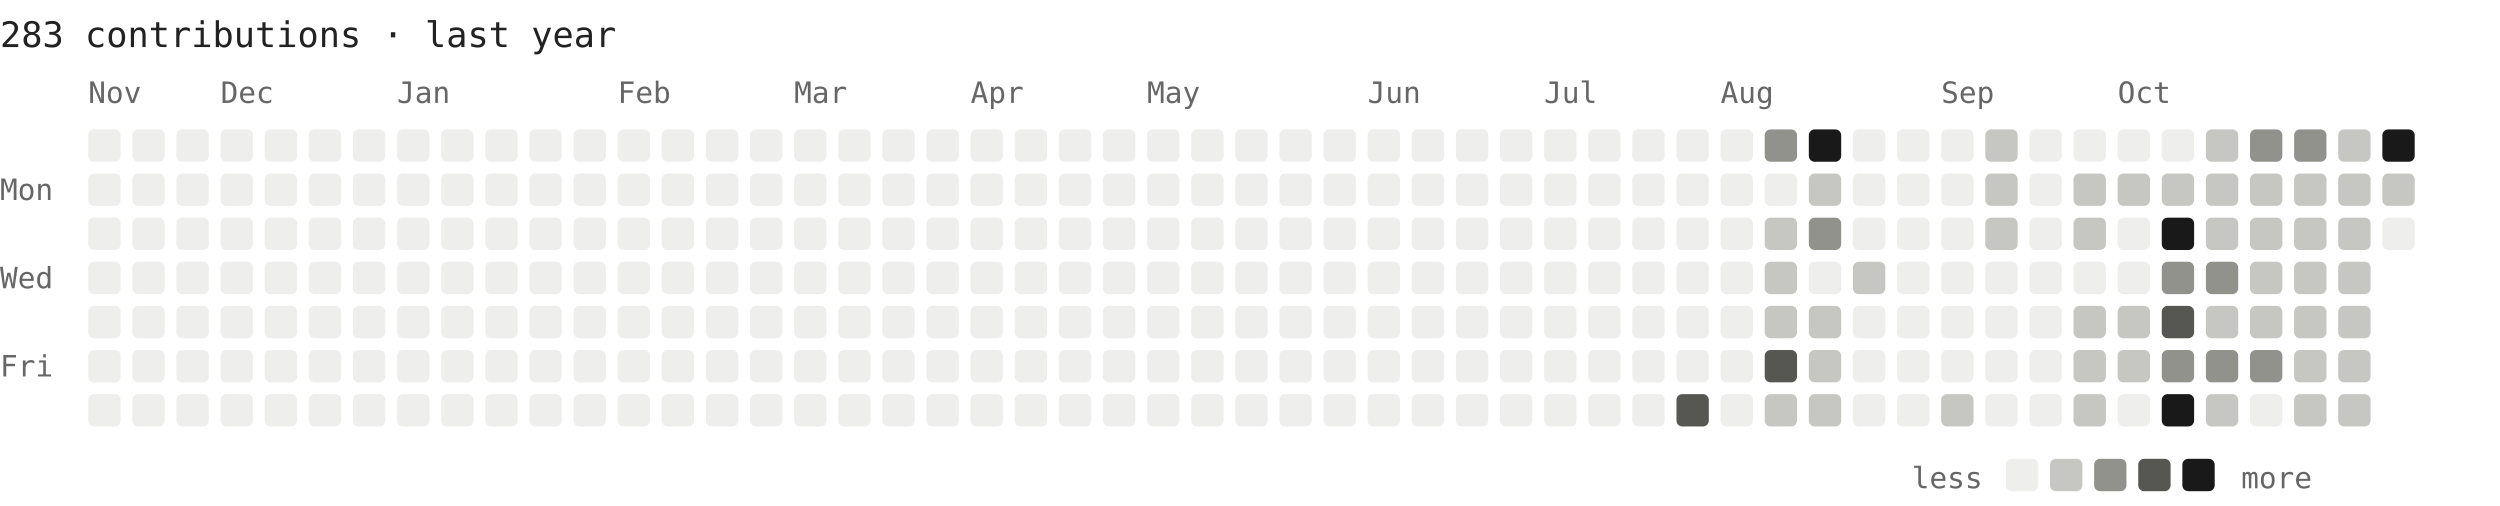
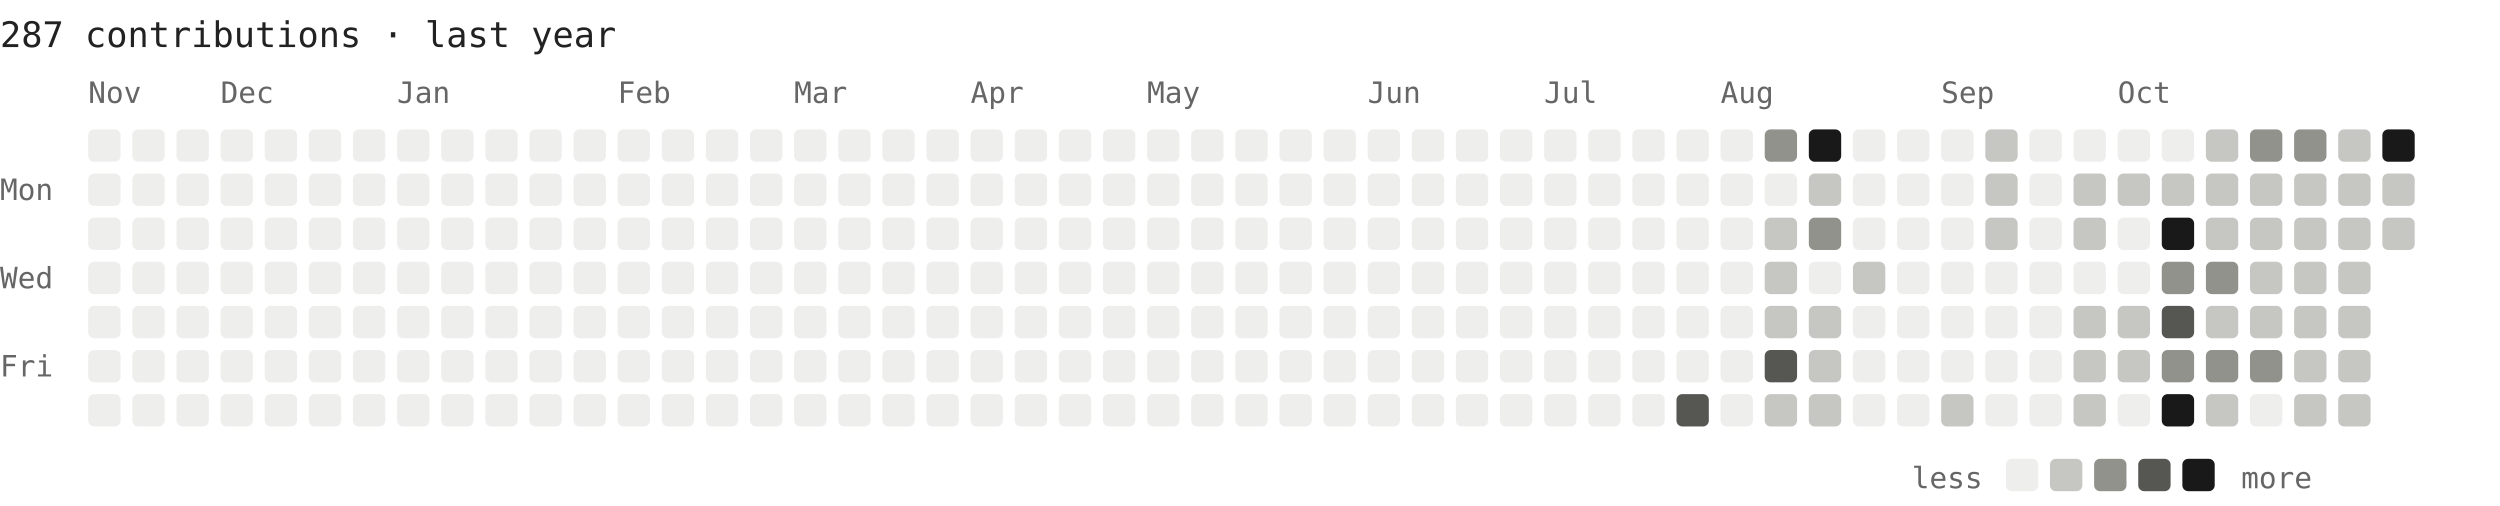
<svg xmlns="http://www.w3.org/2000/svg" viewBox="0 0 850 172" role="img" aria-labelledby="title">
  <style>text{font-family:monospace;fill:#666;font-size:10px}rect:focus{stroke:#000;stroke-width:2;outline:none}</style>
-   <text x="0" y="16" style="fill:#222;font-size:12px">283 contributions · last year</text>
+   <text x="0" y="16" style="fill:#222;font-size:12px">287 contributions · last year</text>
  <text x="30" y="35">Nov</text>
  <rect x="30" y="44" width="11" height="11" rx="2" fill="#eeeeec" tabindex="0" aria-label="2025-11-09: No contributions on November 9th." />
  <rect x="30" y="59" width="11" height="11" rx="2" fill="#eeeeec" tabindex="0" aria-label="2025-11-10: No contributions on November 10th." />
  <rect x="30" y="74" width="11" height="11" rx="2" fill="#eeeeec" tabindex="0" aria-label="2025-11-11: No contributions on November 11th." />
  <rect x="30" y="89" width="11" height="11" rx="2" fill="#eeeeec" tabindex="0" aria-label="2025-11-12: No contributions on November 12th." />
  <rect x="30" y="104" width="11" height="11" rx="2" fill="#eeeeec" tabindex="0" aria-label="2025-11-13: No contributions on November 13th." />
  <rect x="30" y="119" width="11" height="11" rx="2" fill="#eeeeec" tabindex="0" aria-label="2025-11-14: No contributions on November 14th." />
  <rect x="30" y="134" width="11" height="11" rx="2" fill="#eeeeec" tabindex="0" aria-label="2025-11-15: No contributions on November 15th." />
  <rect x="45" y="44" width="11" height="11" rx="2" fill="#eeeeec" tabindex="0" aria-label="2025-11-16: No contributions on November 16th." />
  <rect x="45" y="59" width="11" height="11" rx="2" fill="#eeeeec" tabindex="0" aria-label="2025-11-17: No contributions on November 17th." />
  <rect x="45" y="74" width="11" height="11" rx="2" fill="#eeeeec" tabindex="0" aria-label="2025-11-18: No contributions on November 18th." />
  <rect x="45" y="89" width="11" height="11" rx="2" fill="#eeeeec" tabindex="0" aria-label="2025-11-19: No contributions on November 19th." />
  <rect x="45" y="104" width="11" height="11" rx="2" fill="#eeeeec" tabindex="0" aria-label="2025-11-20: No contributions on November 20th." />
  <rect x="45" y="119" width="11" height="11" rx="2" fill="#eeeeec" tabindex="0" aria-label="2025-11-21: No contributions on November 21st." />
  <rect x="45" y="134" width="11" height="11" rx="2" fill="#eeeeec" tabindex="0" aria-label="2025-11-22: No contributions on November 22nd." />
  <rect x="60" y="44" width="11" height="11" rx="2" fill="#eeeeec" tabindex="0" aria-label="2025-11-23: No contributions on November 23rd." />
  <rect x="60" y="59" width="11" height="11" rx="2" fill="#eeeeec" tabindex="0" aria-label="2025-11-24: No contributions on November 24th." />
  <rect x="60" y="74" width="11" height="11" rx="2" fill="#eeeeec" tabindex="0" aria-label="2025-11-25: No contributions on November 25th." />
  <rect x="60" y="89" width="11" height="11" rx="2" fill="#eeeeec" tabindex="0" aria-label="2025-11-26: No contributions on November 26th." />
  <rect x="60" y="104" width="11" height="11" rx="2" fill="#eeeeec" tabindex="0" aria-label="2025-11-27: No contributions on November 27th." />
  <rect x="60" y="119" width="11" height="11" rx="2" fill="#eeeeec" tabindex="0" aria-label="2025-11-28: No contributions on November 28th." />
  <rect x="60" y="134" width="11" height="11" rx="2" fill="#eeeeec" tabindex="0" aria-label="2025-11-29: No contributions on November 29th." />
  <rect x="75" y="44" width="11" height="11" rx="2" fill="#eeeeec" tabindex="0" aria-label="2025-11-30: No contributions on November 30th." />
  <text x="75" y="35">Dec</text>
  <rect x="75" y="59" width="11" height="11" rx="2" fill="#eeeeec" tabindex="0" aria-label="2025-12-01: No contributions on December 1st." />
  <rect x="75" y="74" width="11" height="11" rx="2" fill="#eeeeec" tabindex="0" aria-label="2025-12-02: No contributions on December 2nd." />
  <rect x="75" y="89" width="11" height="11" rx="2" fill="#eeeeec" tabindex="0" aria-label="2025-12-03: No contributions on December 3rd." />
  <rect x="75" y="104" width="11" height="11" rx="2" fill="#eeeeec" tabindex="0" aria-label="2025-12-04: No contributions on December 4th." />
  <rect x="75" y="119" width="11" height="11" rx="2" fill="#eeeeec" tabindex="0" aria-label="2025-12-05: No contributions on December 5th." />
  <rect x="75" y="134" width="11" height="11" rx="2" fill="#eeeeec" tabindex="0" aria-label="2025-12-06: No contributions on December 6th." />
  <rect x="90" y="44" width="11" height="11" rx="2" fill="#eeeeec" tabindex="0" aria-label="2025-12-07: No contributions on December 7th." />
  <rect x="90" y="59" width="11" height="11" rx="2" fill="#eeeeec" tabindex="0" aria-label="2025-12-08: No contributions on December 8th." />
  <rect x="90" y="74" width="11" height="11" rx="2" fill="#eeeeec" tabindex="0" aria-label="2025-12-09: No contributions on December 9th." />
  <rect x="90" y="89" width="11" height="11" rx="2" fill="#eeeeec" tabindex="0" aria-label="2025-12-10: No contributions on December 10th." />
  <rect x="90" y="104" width="11" height="11" rx="2" fill="#eeeeec" tabindex="0" aria-label="2025-12-11: No contributions on December 11th." />
  <rect x="90" y="119" width="11" height="11" rx="2" fill="#eeeeec" tabindex="0" aria-label="2025-12-12: No contributions on December 12th." />
  <rect x="90" y="134" width="11" height="11" rx="2" fill="#eeeeec" tabindex="0" aria-label="2025-12-13: No contributions on December 13th." />
  <rect x="105" y="44" width="11" height="11" rx="2" fill="#eeeeec" tabindex="0" aria-label="2025-12-14: No contributions on December 14th." />
  <rect x="105" y="59" width="11" height="11" rx="2" fill="#eeeeec" tabindex="0" aria-label="2025-12-15: No contributions on December 15th." />
  <rect x="105" y="74" width="11" height="11" rx="2" fill="#eeeeec" tabindex="0" aria-label="2025-12-16: No contributions on December 16th." />
  <rect x="105" y="89" width="11" height="11" rx="2" fill="#eeeeec" tabindex="0" aria-label="2025-12-17: No contributions on December 17th." />
  <rect x="105" y="104" width="11" height="11" rx="2" fill="#eeeeec" tabindex="0" aria-label="2025-12-18: No contributions on December 18th." />
  <rect x="105" y="119" width="11" height="11" rx="2" fill="#eeeeec" tabindex="0" aria-label="2025-12-19: No contributions on December 19th." />
  <rect x="105" y="134" width="11" height="11" rx="2" fill="#eeeeec" tabindex="0" aria-label="2025-12-20: No contributions on December 20th." />
  <rect x="120" y="44" width="11" height="11" rx="2" fill="#eeeeec" tabindex="0" aria-label="2025-12-21: No contributions on December 21st." />
  <rect x="120" y="59" width="11" height="11" rx="2" fill="#eeeeec" tabindex="0" aria-label="2025-12-22: No contributions on December 22nd." />
  <rect x="120" y="74" width="11" height="11" rx="2" fill="#eeeeec" tabindex="0" aria-label="2025-12-23: No contributions on December 23rd." />
  <rect x="120" y="89" width="11" height="11" rx="2" fill="#eeeeec" tabindex="0" aria-label="2025-12-24: No contributions on December 24th." />
  <rect x="120" y="104" width="11" height="11" rx="2" fill="#eeeeec" tabindex="0" aria-label="2025-12-25: No contributions on December 25th." />
  <rect x="120" y="119" width="11" height="11" rx="2" fill="#eeeeec" tabindex="0" aria-label="2025-12-26: No contributions on December 26th." />
  <rect x="120" y="134" width="11" height="11" rx="2" fill="#eeeeec" tabindex="0" aria-label="2025-12-27: No contributions on December 27th." />
  <rect x="135" y="44" width="11" height="11" rx="2" fill="#eeeeec" tabindex="0" aria-label="2025-12-28: No contributions on December 28th." />
  <rect x="135" y="59" width="11" height="11" rx="2" fill="#eeeeec" tabindex="0" aria-label="2025-12-29: No contributions on December 29th." />
  <rect x="135" y="74" width="11" height="11" rx="2" fill="#eeeeec" tabindex="0" aria-label="2025-12-30: No contributions on December 30th." />
  <rect x="135" y="89" width="11" height="11" rx="2" fill="#eeeeec" tabindex="0" aria-label="2025-12-31: No contributions on December 31st." />
  <text x="135" y="35">Jan</text>
  <rect x="135" y="104" width="11" height="11" rx="2" fill="#eeeeec" tabindex="0" aria-label="2026-01-01: No contributions on January 1st." />
  <rect x="135" y="119" width="11" height="11" rx="2" fill="#eeeeec" tabindex="0" aria-label="2026-01-02: No contributions on January 2nd." />
  <rect x="135" y="134" width="11" height="11" rx="2" fill="#eeeeec" tabindex="0" aria-label="2026-01-03: No contributions on January 3rd." />
  <rect x="150" y="44" width="11" height="11" rx="2" fill="#eeeeec" tabindex="0" aria-label="2026-01-04: No contributions on January 4th." />
  <rect x="150" y="59" width="11" height="11" rx="2" fill="#eeeeec" tabindex="0" aria-label="2026-01-05: No contributions on January 5th." />
  <rect x="150" y="74" width="11" height="11" rx="2" fill="#eeeeec" tabindex="0" aria-label="2026-01-06: No contributions on January 6th." />
  <rect x="150" y="89" width="11" height="11" rx="2" fill="#eeeeec" tabindex="0" aria-label="2026-01-07: No contributions on January 7th." />
  <rect x="150" y="104" width="11" height="11" rx="2" fill="#eeeeec" tabindex="0" aria-label="2026-01-08: No contributions on January 8th." />
  <rect x="150" y="119" width="11" height="11" rx="2" fill="#eeeeec" tabindex="0" aria-label="2026-01-09: No contributions on January 9th." />
  <rect x="150" y="134" width="11" height="11" rx="2" fill="#eeeeec" tabindex="0" aria-label="2026-01-10: No contributions on January 10th." />
  <rect x="165" y="44" width="11" height="11" rx="2" fill="#eeeeec" tabindex="0" aria-label="2026-01-11: No contributions on January 11th." />
  <rect x="165" y="59" width="11" height="11" rx="2" fill="#eeeeec" tabindex="0" aria-label="2026-01-12: No contributions on January 12th." />
  <rect x="165" y="74" width="11" height="11" rx="2" fill="#eeeeec" tabindex="0" aria-label="2026-01-13: No contributions on January 13th." />
  <rect x="165" y="89" width="11" height="11" rx="2" fill="#eeeeec" tabindex="0" aria-label="2026-01-14: No contributions on January 14th." />
  <rect x="165" y="104" width="11" height="11" rx="2" fill="#eeeeec" tabindex="0" aria-label="2026-01-15: No contributions on January 15th." />
  <rect x="165" y="119" width="11" height="11" rx="2" fill="#eeeeec" tabindex="0" aria-label="2026-01-16: No contributions on January 16th." />
  <rect x="165" y="134" width="11" height="11" rx="2" fill="#eeeeec" tabindex="0" aria-label="2026-01-17: No contributions on January 17th." />
  <rect x="180" y="44" width="11" height="11" rx="2" fill="#eeeeec" tabindex="0" aria-label="2026-01-18: No contributions on January 18th." />
  <rect x="180" y="59" width="11" height="11" rx="2" fill="#eeeeec" tabindex="0" aria-label="2026-01-19: No contributions on January 19th." />
  <rect x="180" y="74" width="11" height="11" rx="2" fill="#eeeeec" tabindex="0" aria-label="2026-01-20: No contributions on January 20th." />
  <rect x="180" y="89" width="11" height="11" rx="2" fill="#eeeeec" tabindex="0" aria-label="2026-01-21: No contributions on January 21st." />
  <rect x="180" y="104" width="11" height="11" rx="2" fill="#eeeeec" tabindex="0" aria-label="2026-01-22: No contributions on January 22nd." />
  <rect x="180" y="119" width="11" height="11" rx="2" fill="#eeeeec" tabindex="0" aria-label="2026-01-23: No contributions on January 23rd." />
  <rect x="180" y="134" width="11" height="11" rx="2" fill="#eeeeec" tabindex="0" aria-label="2026-01-24: No contributions on January 24th." />
  <rect x="195" y="44" width="11" height="11" rx="2" fill="#eeeeec" tabindex="0" aria-label="2026-01-25: No contributions on January 25th." />
  <rect x="195" y="59" width="11" height="11" rx="2" fill="#eeeeec" tabindex="0" aria-label="2026-01-26: No contributions on January 26th." />
  <rect x="195" y="74" width="11" height="11" rx="2" fill="#eeeeec" tabindex="0" aria-label="2026-01-27: No contributions on January 27th." />
  <rect x="195" y="89" width="11" height="11" rx="2" fill="#eeeeec" tabindex="0" aria-label="2026-01-28: No contributions on January 28th." />
  <rect x="195" y="104" width="11" height="11" rx="2" fill="#eeeeec" tabindex="0" aria-label="2026-01-29: No contributions on January 29th." />
  <rect x="195" y="119" width="11" height="11" rx="2" fill="#eeeeec" tabindex="0" aria-label="2026-01-30: No contributions on January 30th." />
  <rect x="195" y="134" width="11" height="11" rx="2" fill="#eeeeec" tabindex="0" aria-label="2026-01-31: No contributions on January 31st." />
  <text x="210" y="35">Feb</text>
  <rect x="210" y="44" width="11" height="11" rx="2" fill="#eeeeec" tabindex="0" aria-label="2026-02-01: No contributions on February 1st." />
  <rect x="210" y="59" width="11" height="11" rx="2" fill="#eeeeec" tabindex="0" aria-label="2026-02-02: No contributions on February 2nd." />
  <rect x="210" y="74" width="11" height="11" rx="2" fill="#eeeeec" tabindex="0" aria-label="2026-02-03: No contributions on February 3rd." />
  <rect x="210" y="89" width="11" height="11" rx="2" fill="#eeeeec" tabindex="0" aria-label="2026-02-04: No contributions on February 4th." />
  <rect x="210" y="104" width="11" height="11" rx="2" fill="#eeeeec" tabindex="0" aria-label="2026-02-05: No contributions on February 5th." />
  <rect x="210" y="119" width="11" height="11" rx="2" fill="#eeeeec" tabindex="0" aria-label="2026-02-06: No contributions on February 6th." />
  <rect x="210" y="134" width="11" height="11" rx="2" fill="#eeeeec" tabindex="0" aria-label="2026-02-07: No contributions on February 7th." />
  <rect x="225" y="44" width="11" height="11" rx="2" fill="#eeeeec" tabindex="0" aria-label="2026-02-08: No contributions on February 8th." />
  <rect x="225" y="59" width="11" height="11" rx="2" fill="#eeeeec" tabindex="0" aria-label="2026-02-09: No contributions on February 9th." />
  <rect x="225" y="74" width="11" height="11" rx="2" fill="#eeeeec" tabindex="0" aria-label="2026-02-10: No contributions on February 10th." />
  <rect x="225" y="89" width="11" height="11" rx="2" fill="#eeeeec" tabindex="0" aria-label="2026-02-11: No contributions on February 11th." />
  <rect x="225" y="104" width="11" height="11" rx="2" fill="#eeeeec" tabindex="0" aria-label="2026-02-12: No contributions on February 12th." />
  <rect x="225" y="119" width="11" height="11" rx="2" fill="#eeeeec" tabindex="0" aria-label="2026-02-13: No contributions on February 13th." />
  <rect x="225" y="134" width="11" height="11" rx="2" fill="#eeeeec" tabindex="0" aria-label="2026-02-14: No contributions on February 14th." />
  <rect x="240" y="44" width="11" height="11" rx="2" fill="#eeeeec" tabindex="0" aria-label="2026-02-15: No contributions on February 15th." />
  <rect x="240" y="59" width="11" height="11" rx="2" fill="#eeeeec" tabindex="0" aria-label="2026-02-16: No contributions on February 16th." />
  <rect x="240" y="74" width="11" height="11" rx="2" fill="#eeeeec" tabindex="0" aria-label="2026-02-17: No contributions on February 17th." />
  <rect x="240" y="89" width="11" height="11" rx="2" fill="#eeeeec" tabindex="0" aria-label="2026-02-18: No contributions on February 18th." />
  <rect x="240" y="104" width="11" height="11" rx="2" fill="#eeeeec" tabindex="0" aria-label="2026-02-19: No contributions on February 19th." />
  <rect x="240" y="119" width="11" height="11" rx="2" fill="#eeeeec" tabindex="0" aria-label="2026-02-20: No contributions on February 20th." />
  <rect x="240" y="134" width="11" height="11" rx="2" fill="#eeeeec" tabindex="0" aria-label="2026-02-21: No contributions on February 21st." />
  <rect x="255" y="44" width="11" height="11" rx="2" fill="#eeeeec" tabindex="0" aria-label="2026-02-22: No contributions on February 22nd." />
  <rect x="255" y="59" width="11" height="11" rx="2" fill="#eeeeec" tabindex="0" aria-label="2026-02-23: No contributions on February 23rd." />
  <rect x="255" y="74" width="11" height="11" rx="2" fill="#eeeeec" tabindex="0" aria-label="2026-02-24: No contributions on February 24th." />
  <rect x="255" y="89" width="11" height="11" rx="2" fill="#eeeeec" tabindex="0" aria-label="2026-02-25: No contributions on February 25th." />
  <rect x="255" y="104" width="11" height="11" rx="2" fill="#eeeeec" tabindex="0" aria-label="2026-02-26: No contributions on February 26th." />
  <rect x="255" y="119" width="11" height="11" rx="2" fill="#eeeeec" tabindex="0" aria-label="2026-02-27: No contributions on February 27th." />
  <rect x="255" y="134" width="11" height="11" rx="2" fill="#eeeeec" tabindex="0" aria-label="2026-02-28: No contributions on February 28th." />
  <text x="270" y="35">Mar</text>
  <rect x="270" y="44" width="11" height="11" rx="2" fill="#eeeeec" tabindex="0" aria-label="2026-03-01: No contributions on March 1st." />
  <rect x="270" y="59" width="11" height="11" rx="2" fill="#eeeeec" tabindex="0" aria-label="2026-03-02: No contributions on March 2nd." />
  <rect x="270" y="74" width="11" height="11" rx="2" fill="#eeeeec" tabindex="0" aria-label="2026-03-03: No contributions on March 3rd." />
  <rect x="270" y="89" width="11" height="11" rx="2" fill="#eeeeec" tabindex="0" aria-label="2026-03-04: No contributions on March 4th." />
  <rect x="270" y="104" width="11" height="11" rx="2" fill="#eeeeec" tabindex="0" aria-label="2026-03-05: No contributions on March 5th." />
  <rect x="270" y="119" width="11" height="11" rx="2" fill="#eeeeec" tabindex="0" aria-label="2026-03-06: No contributions on March 6th." />
  <rect x="270" y="134" width="11" height="11" rx="2" fill="#eeeeec" tabindex="0" aria-label="2026-03-07: No contributions on March 7th." />
  <rect x="285" y="44" width="11" height="11" rx="2" fill="#eeeeec" tabindex="0" aria-label="2026-03-08: No contributions on March 8th." />
  <rect x="285" y="59" width="11" height="11" rx="2" fill="#eeeeec" tabindex="0" aria-label="2026-03-09: No contributions on March 9th." />
  <rect x="285" y="74" width="11" height="11" rx="2" fill="#eeeeec" tabindex="0" aria-label="2026-03-10: No contributions on March 10th." />
  <rect x="285" y="89" width="11" height="11" rx="2" fill="#eeeeec" tabindex="0" aria-label="2026-03-11: No contributions on March 11th." />
  <rect x="285" y="104" width="11" height="11" rx="2" fill="#eeeeec" tabindex="0" aria-label="2026-03-12: No contributions on March 12th." />
  <rect x="285" y="119" width="11" height="11" rx="2" fill="#eeeeec" tabindex="0" aria-label="2026-03-13: No contributions on March 13th." />
  <rect x="285" y="134" width="11" height="11" rx="2" fill="#eeeeec" tabindex="0" aria-label="2026-03-14: No contributions on March 14th." />
  <rect x="300" y="44" width="11" height="11" rx="2" fill="#eeeeec" tabindex="0" aria-label="2026-03-15: No contributions on March 15th." />
  <rect x="300" y="59" width="11" height="11" rx="2" fill="#eeeeec" tabindex="0" aria-label="2026-03-16: No contributions on March 16th." />
  <rect x="300" y="74" width="11" height="11" rx="2" fill="#eeeeec" tabindex="0" aria-label="2026-03-17: No contributions on March 17th." />
  <rect x="300" y="89" width="11" height="11" rx="2" fill="#eeeeec" tabindex="0" aria-label="2026-03-18: No contributions on March 18th." />
  <rect x="300" y="104" width="11" height="11" rx="2" fill="#eeeeec" tabindex="0" aria-label="2026-03-19: No contributions on March 19th." />
  <rect x="300" y="119" width="11" height="11" rx="2" fill="#eeeeec" tabindex="0" aria-label="2026-03-20: No contributions on March 20th." />
  <rect x="300" y="134" width="11" height="11" rx="2" fill="#eeeeec" tabindex="0" aria-label="2026-03-21: No contributions on March 21st." />
  <rect x="315" y="44" width="11" height="11" rx="2" fill="#eeeeec" tabindex="0" aria-label="2026-03-22: No contributions on March 22nd." />
  <rect x="315" y="59" width="11" height="11" rx="2" fill="#eeeeec" tabindex="0" aria-label="2026-03-23: No contributions on March 23rd." />
  <rect x="315" y="74" width="11" height="11" rx="2" fill="#eeeeec" tabindex="0" aria-label="2026-03-24: No contributions on March 24th." />
  <rect x="315" y="89" width="11" height="11" rx="2" fill="#eeeeec" tabindex="0" aria-label="2026-03-25: No contributions on March 25th." />
  <rect x="315" y="104" width="11" height="11" rx="2" fill="#eeeeec" tabindex="0" aria-label="2026-03-26: No contributions on March 26th." />
  <rect x="315" y="119" width="11" height="11" rx="2" fill="#eeeeec" tabindex="0" aria-label="2026-03-27: No contributions on March 27th." />
  <rect x="315" y="134" width="11" height="11" rx="2" fill="#eeeeec" tabindex="0" aria-label="2026-03-28: No contributions on March 28th." />
  <rect x="330" y="44" width="11" height="11" rx="2" fill="#eeeeec" tabindex="0" aria-label="2026-03-29: No contributions on March 29th." />
  <rect x="330" y="59" width="11" height="11" rx="2" fill="#eeeeec" tabindex="0" aria-label="2026-03-30: No contributions on March 30th." />
  <rect x="330" y="74" width="11" height="11" rx="2" fill="#eeeeec" tabindex="0" aria-label="2026-03-31: No contributions on March 31st." />
  <text x="330" y="35">Apr</text>
  <rect x="330" y="89" width="11" height="11" rx="2" fill="#eeeeec" tabindex="0" aria-label="2026-04-01: No contributions on April 1st." />
  <rect x="330" y="104" width="11" height="11" rx="2" fill="#eeeeec" tabindex="0" aria-label="2026-04-02: No contributions on April 2nd." />
  <rect x="330" y="119" width="11" height="11" rx="2" fill="#eeeeec" tabindex="0" aria-label="2026-04-03: No contributions on April 3rd." />
  <rect x="330" y="134" width="11" height="11" rx="2" fill="#eeeeec" tabindex="0" aria-label="2026-04-04: No contributions on April 4th." />
  <rect x="345" y="44" width="11" height="11" rx="2" fill="#eeeeec" tabindex="0" aria-label="2026-04-05: No contributions on April 5th." />
  <rect x="345" y="59" width="11" height="11" rx="2" fill="#eeeeec" tabindex="0" aria-label="2026-04-06: No contributions on April 6th." />
  <rect x="345" y="74" width="11" height="11" rx="2" fill="#eeeeec" tabindex="0" aria-label="2026-04-07: No contributions on April 7th." />
  <rect x="345" y="89" width="11" height="11" rx="2" fill="#eeeeec" tabindex="0" aria-label="2026-04-08: No contributions on April 8th." />
  <rect x="345" y="104" width="11" height="11" rx="2" fill="#eeeeec" tabindex="0" aria-label="2026-04-09: No contributions on April 9th." />
  <rect x="345" y="119" width="11" height="11" rx="2" fill="#eeeeec" tabindex="0" aria-label="2026-04-10: No contributions on April 10th." />
  <rect x="345" y="134" width="11" height="11" rx="2" fill="#eeeeec" tabindex="0" aria-label="2026-04-11: No contributions on April 11th." />
  <rect x="360" y="44" width="11" height="11" rx="2" fill="#eeeeec" tabindex="0" aria-label="2026-04-12: No contributions on April 12th." />
  <rect x="360" y="59" width="11" height="11" rx="2" fill="#eeeeec" tabindex="0" aria-label="2026-04-13: No contributions on April 13th." />
  <rect x="360" y="74" width="11" height="11" rx="2" fill="#eeeeec" tabindex="0" aria-label="2026-04-14: No contributions on April 14th." />
  <rect x="360" y="89" width="11" height="11" rx="2" fill="#eeeeec" tabindex="0" aria-label="2026-04-15: No contributions on April 15th." />
  <rect x="360" y="104" width="11" height="11" rx="2" fill="#eeeeec" tabindex="0" aria-label="2026-04-16: No contributions on April 16th." />
  <rect x="360" y="119" width="11" height="11" rx="2" fill="#eeeeec" tabindex="0" aria-label="2026-04-17: No contributions on April 17th." />
  <rect x="360" y="134" width="11" height="11" rx="2" fill="#eeeeec" tabindex="0" aria-label="2026-04-18: No contributions on April 18th." />
  <rect x="375" y="44" width="11" height="11" rx="2" fill="#eeeeec" tabindex="0" aria-label="2026-04-19: No contributions on April 19th." />
  <rect x="375" y="59" width="11" height="11" rx="2" fill="#eeeeec" tabindex="0" aria-label="2026-04-20: No contributions on April 20th." />
  <rect x="375" y="74" width="11" height="11" rx="2" fill="#eeeeec" tabindex="0" aria-label="2026-04-21: No contributions on April 21st." />
  <rect x="375" y="89" width="11" height="11" rx="2" fill="#eeeeec" tabindex="0" aria-label="2026-04-22: No contributions on April 22nd." />
  <rect x="375" y="104" width="11" height="11" rx="2" fill="#eeeeec" tabindex="0" aria-label="2026-04-23: No contributions on April 23rd." />
  <rect x="375" y="119" width="11" height="11" rx="2" fill="#eeeeec" tabindex="0" aria-label="2026-04-24: No contributions on April 24th." />
  <rect x="375" y="134" width="11" height="11" rx="2" fill="#eeeeec" tabindex="0" aria-label="2026-04-25: No contributions on April 25th." />
  <rect x="390" y="44" width="11" height="11" rx="2" fill="#eeeeec" tabindex="0" aria-label="2026-04-26: No contributions on April 26th." />
  <rect x="390" y="59" width="11" height="11" rx="2" fill="#eeeeec" tabindex="0" aria-label="2026-04-27: No contributions on April 27th." />
  <rect x="390" y="74" width="11" height="11" rx="2" fill="#eeeeec" tabindex="0" aria-label="2026-04-28: No contributions on April 28th." />
  <rect x="390" y="89" width="11" height="11" rx="2" fill="#eeeeec" tabindex="0" aria-label="2026-04-29: No contributions on April 29th." />
  <rect x="390" y="104" width="11" height="11" rx="2" fill="#eeeeec" tabindex="0" aria-label="2026-04-30: No contributions on April 30th." />
  <text x="390" y="35">May</text>
  <rect x="390" y="119" width="11" height="11" rx="2" fill="#eeeeec" tabindex="0" aria-label="2026-05-01: No contributions on May 1st." />
  <rect x="390" y="134" width="11" height="11" rx="2" fill="#eeeeec" tabindex="0" aria-label="2026-05-02: No contributions on May 2nd." />
  <rect x="405" y="44" width="11" height="11" rx="2" fill="#eeeeec" tabindex="0" aria-label="2026-05-03: No contributions on May 3rd." />
  <rect x="405" y="59" width="11" height="11" rx="2" fill="#eeeeec" tabindex="0" aria-label="2026-05-04: No contributions on May 4th." />
  <rect x="405" y="74" width="11" height="11" rx="2" fill="#eeeeec" tabindex="0" aria-label="2026-05-05: No contributions on May 5th." />
  <rect x="405" y="89" width="11" height="11" rx="2" fill="#eeeeec" tabindex="0" aria-label="2026-05-06: No contributions on May 6th." />
  <rect x="405" y="104" width="11" height="11" rx="2" fill="#eeeeec" tabindex="0" aria-label="2026-05-07: No contributions on May 7th." />
  <rect x="405" y="119" width="11" height="11" rx="2" fill="#eeeeec" tabindex="0" aria-label="2026-05-08: No contributions on May 8th." />
  <rect x="405" y="134" width="11" height="11" rx="2" fill="#eeeeec" tabindex="0" aria-label="2026-05-09: No contributions on May 9th." />
  <rect x="420" y="44" width="11" height="11" rx="2" fill="#eeeeec" tabindex="0" aria-label="2026-05-10: No contributions on May 10th." />
  <rect x="420" y="59" width="11" height="11" rx="2" fill="#eeeeec" tabindex="0" aria-label="2026-05-11: No contributions on May 11th." />
  <rect x="420" y="74" width="11" height="11" rx="2" fill="#eeeeec" tabindex="0" aria-label="2026-05-12: No contributions on May 12th." />
  <rect x="420" y="89" width="11" height="11" rx="2" fill="#eeeeec" tabindex="0" aria-label="2026-05-13: No contributions on May 13th." />
  <rect x="420" y="104" width="11" height="11" rx="2" fill="#eeeeec" tabindex="0" aria-label="2026-05-14: No contributions on May 14th." />
  <rect x="420" y="119" width="11" height="11" rx="2" fill="#eeeeec" tabindex="0" aria-label="2026-05-15: No contributions on May 15th." />
  <rect x="420" y="134" width="11" height="11" rx="2" fill="#eeeeec" tabindex="0" aria-label="2026-05-16: No contributions on May 16th." />
  <rect x="435" y="44" width="11" height="11" rx="2" fill="#eeeeec" tabindex="0" aria-label="2026-05-17: No contributions on May 17th." />
  <rect x="435" y="59" width="11" height="11" rx="2" fill="#eeeeec" tabindex="0" aria-label="2026-05-18: No contributions on May 18th." />
  <rect x="435" y="74" width="11" height="11" rx="2" fill="#eeeeec" tabindex="0" aria-label="2026-05-19: No contributions on May 19th." />
  <rect x="435" y="89" width="11" height="11" rx="2" fill="#eeeeec" tabindex="0" aria-label="2026-05-20: No contributions on May 20th." />
  <rect x="435" y="104" width="11" height="11" rx="2" fill="#eeeeec" tabindex="0" aria-label="2026-05-21: No contributions on May 21st." />
  <rect x="435" y="119" width="11" height="11" rx="2" fill="#eeeeec" tabindex="0" aria-label="2026-05-22: No contributions on May 22nd." />
  <rect x="435" y="134" width="11" height="11" rx="2" fill="#eeeeec" tabindex="0" aria-label="2026-05-23: No contributions on May 23rd." />
  <rect x="450" y="44" width="11" height="11" rx="2" fill="#eeeeec" tabindex="0" aria-label="2026-05-24: No contributions on May 24th." />
  <rect x="450" y="59" width="11" height="11" rx="2" fill="#eeeeec" tabindex="0" aria-label="2026-05-25: No contributions on May 25th." />
  <rect x="450" y="74" width="11" height="11" rx="2" fill="#eeeeec" tabindex="0" aria-label="2026-05-26: No contributions on May 26th." />
  <rect x="450" y="89" width="11" height="11" rx="2" fill="#eeeeec" tabindex="0" aria-label="2026-05-27: No contributions on May 27th." />
  <rect x="450" y="104" width="11" height="11" rx="2" fill="#eeeeec" tabindex="0" aria-label="2026-05-28: No contributions on May 28th." />
  <rect x="450" y="119" width="11" height="11" rx="2" fill="#eeeeec" tabindex="0" aria-label="2026-05-29: No contributions on May 29th." />
  <rect x="450" y="134" width="11" height="11" rx="2" fill="#eeeeec" tabindex="0" aria-label="2026-05-30: No contributions on May 30th." />
  <rect x="465" y="44" width="11" height="11" rx="2" fill="#eeeeec" tabindex="0" aria-label="2026-05-31: No contributions on May 31st." />
  <text x="465" y="35">Jun</text>
  <rect x="465" y="59" width="11" height="11" rx="2" fill="#eeeeec" tabindex="0" aria-label="2026-06-01: No contributions on June 1st." />
  <rect x="465" y="74" width="11" height="11" rx="2" fill="#eeeeec" tabindex="0" aria-label="2026-06-02: No contributions on June 2nd." />
  <rect x="465" y="89" width="11" height="11" rx="2" fill="#eeeeec" tabindex="0" aria-label="2026-06-03: No contributions on June 3rd." />
  <rect x="465" y="104" width="11" height="11" rx="2" fill="#eeeeec" tabindex="0" aria-label="2026-06-04: No contributions on June 4th." />
  <rect x="465" y="119" width="11" height="11" rx="2" fill="#eeeeec" tabindex="0" aria-label="2026-06-05: No contributions on June 5th." />
  <rect x="465" y="134" width="11" height="11" rx="2" fill="#eeeeec" tabindex="0" aria-label="2026-06-06: No contributions on June 6th." />
  <rect x="480" y="44" width="11" height="11" rx="2" fill="#eeeeec" tabindex="0" aria-label="2026-06-07: No contributions on June 7th." />
  <rect x="480" y="59" width="11" height="11" rx="2" fill="#eeeeec" tabindex="0" aria-label="2026-06-08: No contributions on June 8th." />
  <rect x="480" y="74" width="11" height="11" rx="2" fill="#eeeeec" tabindex="0" aria-label="2026-06-09: No contributions on June 9th." />
  <rect x="480" y="89" width="11" height="11" rx="2" fill="#eeeeec" tabindex="0" aria-label="2026-06-10: No contributions on June 10th." />
  <rect x="480" y="104" width="11" height="11" rx="2" fill="#eeeeec" tabindex="0" aria-label="2026-06-11: No contributions on June 11th." />
  <rect x="480" y="119" width="11" height="11" rx="2" fill="#eeeeec" tabindex="0" aria-label="2026-06-12: No contributions on June 12th." />
  <rect x="480" y="134" width="11" height="11" rx="2" fill="#eeeeec" tabindex="0" aria-label="2026-06-13: No contributions on June 13th." />
  <rect x="495" y="44" width="11" height="11" rx="2" fill="#eeeeec" tabindex="0" aria-label="2026-06-14: No contributions on June 14th." />
  <rect x="495" y="59" width="11" height="11" rx="2" fill="#eeeeec" tabindex="0" aria-label="2026-06-15: No contributions on June 15th." />
  <rect x="495" y="74" width="11" height="11" rx="2" fill="#eeeeec" tabindex="0" aria-label="2026-06-16: No contributions on June 16th." />
  <rect x="495" y="89" width="11" height="11" rx="2" fill="#eeeeec" tabindex="0" aria-label="2026-06-17: No contributions on June 17th." />
  <rect x="495" y="104" width="11" height="11" rx="2" fill="#eeeeec" tabindex="0" aria-label="2026-06-18: No contributions on June 18th." />
  <rect x="495" y="119" width="11" height="11" rx="2" fill="#eeeeec" tabindex="0" aria-label="2026-06-19: No contributions on June 19th." />
  <rect x="495" y="134" width="11" height="11" rx="2" fill="#eeeeec" tabindex="0" aria-label="2026-06-20: No contributions on June 20th." />
  <rect x="510" y="44" width="11" height="11" rx="2" fill="#eeeeec" tabindex="0" aria-label="2026-06-21: No contributions on June 21st." />
  <rect x="510" y="59" width="11" height="11" rx="2" fill="#eeeeec" tabindex="0" aria-label="2026-06-22: No contributions on June 22nd." />
  <rect x="510" y="74" width="11" height="11" rx="2" fill="#eeeeec" tabindex="0" aria-label="2026-06-23: No contributions on June 23rd." />
  <rect x="510" y="89" width="11" height="11" rx="2" fill="#eeeeec" tabindex="0" aria-label="2026-06-24: No contributions on June 24th." />
  <rect x="510" y="104" width="11" height="11" rx="2" fill="#eeeeec" tabindex="0" aria-label="2026-06-25: No contributions on June 25th." />
  <rect x="510" y="119" width="11" height="11" rx="2" fill="#eeeeec" tabindex="0" aria-label="2026-06-26: No contributions on June 26th." />
  <rect x="510" y="134" width="11" height="11" rx="2" fill="#eeeeec" tabindex="0" aria-label="2026-06-27: No contributions on June 27th." />
  <rect x="525" y="44" width="11" height="11" rx="2" fill="#eeeeec" tabindex="0" aria-label="2026-06-28: No contributions on June 28th." />
  <rect x="525" y="59" width="11" height="11" rx="2" fill="#eeeeec" tabindex="0" aria-label="2026-06-29: No contributions on June 29th." />
  <rect x="525" y="74" width="11" height="11" rx="2" fill="#eeeeec" tabindex="0" aria-label="2026-06-30: No contributions on June 30th." />
  <text x="525" y="35">Jul</text>
  <rect x="525" y="89" width="11" height="11" rx="2" fill="#eeeeec" tabindex="0" aria-label="2026-07-01: No contributions on July 1st." />
  <rect x="525" y="104" width="11" height="11" rx="2" fill="#eeeeec" tabindex="0" aria-label="2026-07-02: No contributions on July 2nd." />
  <rect x="525" y="119" width="11" height="11" rx="2" fill="#eeeeec" tabindex="0" aria-label="2026-07-03: No contributions on July 3rd." />
  <rect x="525" y="134" width="11" height="11" rx="2" fill="#eeeeec" tabindex="0" aria-label="2026-07-04: No contributions on July 4th." />
  <rect x="540" y="44" width="11" height="11" rx="2" fill="#eeeeec" tabindex="0" aria-label="2026-07-05: No contributions on July 5th." />
  <rect x="540" y="59" width="11" height="11" rx="2" fill="#eeeeec" tabindex="0" aria-label="2026-07-06: No contributions on July 6th." />
  <rect x="540" y="74" width="11" height="11" rx="2" fill="#eeeeec" tabindex="0" aria-label="2026-07-07: No contributions on July 7th." />
  <rect x="540" y="89" width="11" height="11" rx="2" fill="#eeeeec" tabindex="0" aria-label="2026-07-08: No contributions on July 8th." />
  <rect x="540" y="104" width="11" height="11" rx="2" fill="#eeeeec" tabindex="0" aria-label="2026-07-09: No contributions on July 9th." />
  <rect x="540" y="119" width="11" height="11" rx="2" fill="#eeeeec" tabindex="0" aria-label="2026-07-10: No contributions on July 10th." />
  <rect x="540" y="134" width="11" height="11" rx="2" fill="#eeeeec" tabindex="0" aria-label="2026-07-11: No contributions on July 11th." />
  <rect x="555" y="44" width="11" height="11" rx="2" fill="#eeeeec" tabindex="0" aria-label="2026-07-12: No contributions on July 12th." />
  <rect x="555" y="59" width="11" height="11" rx="2" fill="#eeeeec" tabindex="0" aria-label="2026-07-13: No contributions on July 13th." />
  <rect x="555" y="74" width="11" height="11" rx="2" fill="#eeeeec" tabindex="0" aria-label="2026-07-14: No contributions on July 14th." />
  <rect x="555" y="89" width="11" height="11" rx="2" fill="#eeeeec" tabindex="0" aria-label="2026-07-15: No contributions on July 15th." />
  <rect x="555" y="104" width="11" height="11" rx="2" fill="#eeeeec" tabindex="0" aria-label="2026-07-16: No contributions on July 16th." />
  <rect x="555" y="119" width="11" height="11" rx="2" fill="#eeeeec" tabindex="0" aria-label="2026-07-17: No contributions on July 17th." />
  <rect x="555" y="134" width="11" height="11" rx="2" fill="#eeeeec" tabindex="0" aria-label="2026-07-18: No contributions on July 18th." />
  <rect x="570" y="44" width="11" height="11" rx="2" fill="#eeeeec" tabindex="0" aria-label="2026-07-19: No contributions on July 19th." />
  <rect x="570" y="59" width="11" height="11" rx="2" fill="#eeeeec" tabindex="0" aria-label="2026-07-20: No contributions on July 20th." />
  <rect x="570" y="74" width="11" height="11" rx="2" fill="#eeeeec" tabindex="0" aria-label="2026-07-21: No contributions on July 21st." />
  <rect x="570" y="89" width="11" height="11" rx="2" fill="#eeeeec" tabindex="0" aria-label="2026-07-22: No contributions on July 22nd." />
  <rect x="570" y="104" width="11" height="11" rx="2" fill="#eeeeec" tabindex="0" aria-label="2026-07-23: No contributions on July 23rd." />
  <rect x="570" y="119" width="11" height="11" rx="2" fill="#eeeeec" tabindex="0" aria-label="2026-07-24: No contributions on July 24th." />
  <rect x="570" y="134" width="11" height="11" rx="2" fill="#565652" tabindex="0" aria-label="2026-07-25: 12 contributions on July 25th." />
  <rect x="585" y="44" width="11" height="11" rx="2" fill="#eeeeec" tabindex="0" aria-label="2026-07-26: No contributions on July 26th." />
  <rect x="585" y="59" width="11" height="11" rx="2" fill="#eeeeec" tabindex="0" aria-label="2026-07-27: No contributions on July 27th." />
  <rect x="585" y="74" width="11" height="11" rx="2" fill="#eeeeec" tabindex="0" aria-label="2026-07-28: No contributions on July 28th." />
  <rect x="585" y="89" width="11" height="11" rx="2" fill="#eeeeec" tabindex="0" aria-label="2026-07-29: No contributions on July 29th." />
  <rect x="585" y="104" width="11" height="11" rx="2" fill="#eeeeec" tabindex="0" aria-label="2026-07-30: No contributions on July 30th." />
  <rect x="585" y="119" width="11" height="11" rx="2" fill="#eeeeec" tabindex="0" aria-label="2026-07-31: No contributions on July 31st." />
  <text x="585" y="35">Aug</text>
  <rect x="585" y="134" width="11" height="11" rx="2" fill="#eeeeec" tabindex="0" aria-label="2026-08-01: No contributions on August 1st." />
  <rect x="600" y="44" width="11" height="11" rx="2" fill="#92928d" tabindex="0" aria-label="2026-08-02: 6 contributions on August 2nd." />
  <rect x="600" y="59" width="11" height="11" rx="2" fill="#eeeeec" tabindex="0" aria-label="2026-08-03: No contributions on August 3rd." />
  <rect x="600" y="74" width="11" height="11" rx="2" fill="#c6c6c2" tabindex="0" aria-label="2026-08-04: 2 contributions on August 4th." />
  <rect x="600" y="89" width="11" height="11" rx="2" fill="#c6c6c2" tabindex="0" aria-label="2026-08-05: 2 contributions on August 5th." />
  <rect x="600" y="104" width="11" height="11" rx="2" fill="#c6c6c2" tabindex="0" aria-label="2026-08-06: 2 contributions on August 6th." />
  <rect x="600" y="119" width="11" height="11" rx="2" fill="#565652" tabindex="0" aria-label="2026-08-07: 14 contributions on August 7th." />
  <rect x="600" y="134" width="11" height="11" rx="2" fill="#c6c6c2" tabindex="0" aria-label="2026-08-08: 2 contributions on August 8th." />
  <rect x="615" y="44" width="11" height="11" rx="2" fill="#191919" tabindex="0" aria-label="2026-08-09: 17 contributions on August 9th." />
  <rect x="615" y="59" width="11" height="11" rx="2" fill="#c6c6c2" tabindex="0" aria-label="2026-08-10: 4 contributions on August 10th." />
  <rect x="615" y="74" width="11" height="11" rx="2" fill="#92928d" tabindex="0" aria-label="2026-08-11: 6 contributions on August 11th." />
  <rect x="615" y="89" width="11" height="11" rx="2" fill="#eeeeec" tabindex="0" aria-label="2026-08-12: No contributions on August 12th." />
  <rect x="615" y="104" width="11" height="11" rx="2" fill="#c6c6c2" tabindex="0" aria-label="2026-08-13: 2 contributions on August 13th." />
  <rect x="615" y="119" width="11" height="11" rx="2" fill="#c6c6c2" tabindex="0" aria-label="2026-08-14: 3 contributions on August 14th." />
  <rect x="615" y="134" width="11" height="11" rx="2" fill="#c6c6c2" tabindex="0" aria-label="2026-08-15: 1 contribution on August 15th." />
  <rect x="630" y="44" width="11" height="11" rx="2" fill="#eeeeec" tabindex="0" aria-label="2026-08-16: No contributions on August 16th." />
  <rect x="630" y="59" width="11" height="11" rx="2" fill="#eeeeec" tabindex="0" aria-label="2026-08-17: No contributions on August 17th." />
  <rect x="630" y="74" width="11" height="11" rx="2" fill="#eeeeec" tabindex="0" aria-label="2026-08-18: No contributions on August 18th." />
  <rect x="630" y="89" width="11" height="11" rx="2" fill="#c6c6c2" tabindex="0" aria-label="2026-08-19: 2 contributions on August 19th." />
  <rect x="630" y="104" width="11" height="11" rx="2" fill="#eeeeec" tabindex="0" aria-label="2026-08-20: No contributions on August 20th." />
  <rect x="630" y="119" width="11" height="11" rx="2" fill="#eeeeec" tabindex="0" aria-label="2026-08-21: No contributions on August 21st." />
  <rect x="630" y="134" width="11" height="11" rx="2" fill="#eeeeec" tabindex="0" aria-label="2026-08-22: No contributions on August 22nd." />
  <rect x="645" y="44" width="11" height="11" rx="2" fill="#eeeeec" tabindex="0" aria-label="2026-08-23: No contributions on August 23rd." />
  <rect x="645" y="59" width="11" height="11" rx="2" fill="#eeeeec" tabindex="0" aria-label="2026-08-24: No contributions on August 24th." />
  <rect x="645" y="74" width="11" height="11" rx="2" fill="#eeeeec" tabindex="0" aria-label="2026-08-25: No contributions on August 25th." />
  <rect x="645" y="89" width="11" height="11" rx="2" fill="#eeeeec" tabindex="0" aria-label="2026-08-26: No contributions on August 26th." />
  <rect x="645" y="104" width="11" height="11" rx="2" fill="#eeeeec" tabindex="0" aria-label="2026-08-27: No contributions on August 27th." />
  <rect x="645" y="119" width="11" height="11" rx="2" fill="#eeeeec" tabindex="0" aria-label="2026-08-28: No contributions on August 28th." />
  <rect x="645" y="134" width="11" height="11" rx="2" fill="#eeeeec" tabindex="0" aria-label="2026-08-29: No contributions on August 29th." />
  <rect x="660" y="44" width="11" height="11" rx="2" fill="#eeeeec" tabindex="0" aria-label="2026-08-30: No contributions on August 30th." />
  <rect x="660" y="59" width="11" height="11" rx="2" fill="#eeeeec" tabindex="0" aria-label="2026-08-31: No contributions on August 31st." />
  <text x="660" y="35">Sep</text>
  <rect x="660" y="74" width="11" height="11" rx="2" fill="#eeeeec" tabindex="0" aria-label="2026-09-01: No contributions on September 1st." />
  <rect x="660" y="89" width="11" height="11" rx="2" fill="#eeeeec" tabindex="0" aria-label="2026-09-02: No contributions on September 2nd." />
  <rect x="660" y="104" width="11" height="11" rx="2" fill="#eeeeec" tabindex="0" aria-label="2026-09-03: No contributions on September 3rd." />
  <rect x="660" y="119" width="11" height="11" rx="2" fill="#eeeeec" tabindex="0" aria-label="2026-09-04: No contributions on September 4th." />
  <rect x="660" y="134" width="11" height="11" rx="2" fill="#c6c6c2" tabindex="0" aria-label="2026-09-05: 2 contributions on September 5th." />
  <rect x="675" y="44" width="11" height="11" rx="2" fill="#c6c6c2" tabindex="0" aria-label="2026-09-06: 1 contribution on September 6th." />
  <rect x="675" y="59" width="11" height="11" rx="2" fill="#c6c6c2" tabindex="0" aria-label="2026-09-07: 1 contribution on September 7th." />
  <rect x="675" y="74" width="11" height="11" rx="2" fill="#c6c6c2" tabindex="0" aria-label="2026-09-08: 3 contributions on September 8th." />
  <rect x="675" y="89" width="11" height="11" rx="2" fill="#eeeeec" tabindex="0" aria-label="2026-09-09: No contributions on September 9th." />
  <rect x="675" y="104" width="11" height="11" rx="2" fill="#eeeeec" tabindex="0" aria-label="2026-09-10: No contributions on September 10th." />
  <rect x="675" y="119" width="11" height="11" rx="2" fill="#eeeeec" tabindex="0" aria-label="2026-09-11: No contributions on September 11th." />
  <rect x="675" y="134" width="11" height="11" rx="2" fill="#eeeeec" tabindex="0" aria-label="2026-09-12: No contributions on September 12th." />
  <rect x="690" y="44" width="11" height="11" rx="2" fill="#eeeeec" tabindex="0" aria-label="2026-09-13: No contributions on September 13th." />
  <rect x="690" y="59" width="11" height="11" rx="2" fill="#eeeeec" tabindex="0" aria-label="2026-09-14: No contributions on September 14th." />
  <rect x="690" y="74" width="11" height="11" rx="2" fill="#eeeeec" tabindex="0" aria-label="2026-09-15: No contributions on September 15th." />
  <rect x="690" y="89" width="11" height="11" rx="2" fill="#eeeeec" tabindex="0" aria-label="2026-09-16: No contributions on September 16th." />
  <rect x="690" y="104" width="11" height="11" rx="2" fill="#eeeeec" tabindex="0" aria-label="2026-09-17: No contributions on September 17th." />
  <rect x="690" y="119" width="11" height="11" rx="2" fill="#eeeeec" tabindex="0" aria-label="2026-09-18: No contributions on September 18th." />
  <rect x="690" y="134" width="11" height="11" rx="2" fill="#eeeeec" tabindex="0" aria-label="2026-09-19: No contributions on September 19th." />
  <rect x="705" y="44" width="11" height="11" rx="2" fill="#eeeeec" tabindex="0" aria-label="2026-09-20: No contributions on September 20th." />
  <rect x="705" y="59" width="11" height="11" rx="2" fill="#c6c6c2" tabindex="0" aria-label="2026-09-21: 1 contribution on September 21st." />
  <rect x="705" y="74" width="11" height="11" rx="2" fill="#c6c6c2" tabindex="0" aria-label="2026-09-22: 3 contributions on September 22nd." />
  <rect x="705" y="89" width="11" height="11" rx="2" fill="#eeeeec" tabindex="0" aria-label="2026-09-23: No contributions on September 23rd." />
  <rect x="705" y="104" width="11" height="11" rx="2" fill="#c6c6c2" tabindex="0" aria-label="2026-09-24: 1 contribution on September 24th." />
  <rect x="705" y="119" width="11" height="11" rx="2" fill="#c6c6c2" tabindex="0" aria-label="2026-09-25: 2 contributions on September 25th." />
  <rect x="705" y="134" width="11" height="11" rx="2" fill="#c6c6c2" tabindex="0" aria-label="2026-09-26: 1 contribution on September 26th." />
  <rect x="720" y="44" width="11" height="11" rx="2" fill="#eeeeec" tabindex="0" aria-label="2026-09-27: No contributions on September 27th." />
  <rect x="720" y="59" width="11" height="11" rx="2" fill="#c6c6c2" tabindex="0" aria-label="2026-09-28: 2 contributions on September 28th." />
  <rect x="720" y="74" width="11" height="11" rx="2" fill="#eeeeec" tabindex="0" aria-label="2026-09-29: No contributions on September 29th." />
  <rect x="720" y="89" width="11" height="11" rx="2" fill="#eeeeec" tabindex="0" aria-label="2026-09-30: No contributions on September 30th." />
  <text x="720" y="35">Oct</text>
  <rect x="720" y="104" width="11" height="11" rx="2" fill="#c6c6c2" tabindex="0" aria-label="2026-10-01: 2 contributions on October 1st." />
  <rect x="720" y="119" width="11" height="11" rx="2" fill="#c6c6c2" tabindex="0" aria-label="2026-10-02: 1 contribution on October 2nd." />
  <rect x="720" y="134" width="11" height="11" rx="2" fill="#eeeeec" tabindex="0" aria-label="2026-10-03: No contributions on October 3rd." />
  <rect x="735" y="44" width="11" height="11" rx="2" fill="#eeeeec" tabindex="0" aria-label="2026-10-04: No contributions on October 4th." />
  <rect x="735" y="59" width="11" height="11" rx="2" fill="#c6c6c2" tabindex="0" aria-label="2026-10-05: 1 contribution on October 5th." />
  <rect x="735" y="74" width="11" height="11" rx="2" fill="#191919" tabindex="0" aria-label="2026-10-06: 22 contributions on October 6th." />
  <rect x="735" y="89" width="11" height="11" rx="2" fill="#92928d" tabindex="0" aria-label="2026-10-07: 8 contributions on October 7th." />
  <rect x="735" y="104" width="11" height="11" rx="2" fill="#565652" tabindex="0" aria-label="2026-10-08: 15 contributions on October 8th." />
  <rect x="735" y="119" width="11" height="11" rx="2" fill="#92928d" tabindex="0" aria-label="2026-10-09: 6 contributions on October 9th." />
  <rect x="735" y="134" width="11" height="11" rx="2" fill="#191919" tabindex="0" aria-label="2026-10-10: 17 contributions on October 10th." />
  <rect x="750" y="44" width="11" height="11" rx="2" fill="#c6c6c2" tabindex="0" aria-label="2026-10-11: 2 contributions on October 11th." />
  <rect x="750" y="59" width="11" height="11" rx="2" fill="#c6c6c2" tabindex="0" aria-label="2026-10-12: 4 contributions on October 12th." />
  <rect x="750" y="74" width="11" height="11" rx="2" fill="#c6c6c2" tabindex="0" aria-label="2026-10-13: 3 contributions on October 13th." />
  <rect x="750" y="89" width="11" height="11" rx="2" fill="#92928d" tabindex="0" aria-label="2026-10-14: 7 contributions on October 14th." />
  <rect x="750" y="104" width="11" height="11" rx="2" fill="#c6c6c2" tabindex="0" aria-label="2026-10-15: 4 contributions on October 15th." />
  <rect x="750" y="119" width="11" height="11" rx="2" fill="#92928d" tabindex="0" aria-label="2026-10-16: 9 contributions on October 16th." />
  <rect x="750" y="134" width="11" height="11" rx="2" fill="#c6c6c2" tabindex="0" aria-label="2026-10-17: 5 contributions on October 17th." />
  <rect x="765" y="44" width="11" height="11" rx="2" fill="#92928d" tabindex="0" aria-label="2026-10-18: 8 contributions on October 18th." />
  <rect x="765" y="59" width="11" height="11" rx="2" fill="#c6c6c2" tabindex="0" aria-label="2026-10-19: 3 contributions on October 19th." />
  <rect x="765" y="74" width="11" height="11" rx="2" fill="#c6c6c2" tabindex="0" aria-label="2026-10-20: 4 contributions on October 20th." />
  <rect x="765" y="89" width="11" height="11" rx="2" fill="#c6c6c2" tabindex="0" aria-label="2026-10-21: 4 contributions on October 21st." />
  <rect x="765" y="104" width="11" height="11" rx="2" fill="#c6c6c2" tabindex="0" aria-label="2026-10-22: 3 contributions on October 22nd." />
  <rect x="765" y="119" width="11" height="11" rx="2" fill="#92928d" tabindex="0" aria-label="2026-10-23: 6 contributions on October 23rd." />
  <rect x="765" y="134" width="11" height="11" rx="2" fill="#eeeeec" tabindex="0" aria-label="2026-10-24: No contributions on October 24th." />
  <rect x="780" y="44" width="11" height="11" rx="2" fill="#92928d" tabindex="0" aria-label="2026-10-25: 8 contributions on October 25th." />
  <rect x="780" y="59" width="11" height="11" rx="2" fill="#c6c6c2" tabindex="0" aria-label="2026-10-26: 2 contributions on October 26th." />
  <rect x="780" y="74" width="11" height="11" rx="2" fill="#c6c6c2" tabindex="0" aria-label="2026-10-27: 2 contributions on October 27th." />
  <rect x="780" y="89" width="11" height="11" rx="2" fill="#c6c6c2" tabindex="0" aria-label="2026-10-28: 3 contributions on October 28th." />
  <rect x="780" y="104" width="11" height="11" rx="2" fill="#c6c6c2" tabindex="0" aria-label="2026-10-29: 2 contributions on October 29th." />
  <rect x="780" y="119" width="11" height="11" rx="2" fill="#c6c6c2" tabindex="0" aria-label="2026-10-30: 2 contributions on October 30th." />
  <rect x="780" y="134" width="11" height="11" rx="2" fill="#c6c6c2" tabindex="0" aria-label="2026-10-31: 1 contribution on October 31st." />
  <rect x="795" y="44" width="11" height="11" rx="2" fill="#c6c6c2" tabindex="0" aria-label="2026-11-01: 5 contributions on November 1st." />
  <rect x="795" y="59" width="11" height="11" rx="2" fill="#c6c6c2" tabindex="0" aria-label="2026-11-02: 1 contribution on November 2nd." />
  <rect x="795" y="74" width="11" height="11" rx="2" fill="#c6c6c2" tabindex="0" aria-label="2026-11-03: 5 contributions on November 3rd." />
  <rect x="795" y="89" width="11" height="11" rx="2" fill="#c6c6c2" tabindex="0" aria-label="2026-11-04: 2 contributions on November 4th." />
  <rect x="795" y="104" width="11" height="11" rx="2" fill="#c6c6c2" tabindex="0" aria-label="2026-11-05: 2 contributions on November 5th." />
  <rect x="795" y="119" width="11" height="11" rx="2" fill="#c6c6c2" tabindex="0" aria-label="2026-11-06: 1 contribution on November 6th." />
  <rect x="795" y="134" width="11" height="11" rx="2" fill="#c6c6c2" tabindex="0" aria-label="2026-11-07: 2 contributions on November 7th." />
  <rect x="810" y="44" width="11" height="11" rx="2" fill="#191919" tabindex="0" aria-label="2026-11-08: 18 contributions on November 8th." />
  <rect x="810" y="59" width="11" height="11" rx="2" fill="#c6c6c2" tabindex="0" aria-label="2026-11-09: 1 contribution on November 9th." />
-   <rect x="810" y="74" width="11" height="11" rx="2" fill="#eeeeec" tabindex="0" aria-label="2026-11-10: No contributions on November 10th." />
+   <rect x="810" y="74" width="11" height="11" rx="2" fill="#c6c6c2" tabindex="0" aria-label="2026-11-10: 4 contributions on November 10th." />
  <text x="0" y="68">Mon</text>
  <text x="0" y="98">Wed</text>
  <text x="0" y="128">Fri</text>
  <text x="650" y="166">less</text>
  <rect x="682" y="156" width="11" height="11" rx="2" fill="#eeeeec" />
  <rect x="697" y="156" width="11" height="11" rx="2" fill="#c6c6c2" />
  <rect x="712" y="156" width="11" height="11" rx="2" fill="#92928d" />
  <rect x="727" y="156" width="11" height="11" rx="2" fill="#565652" />
  <rect x="742" y="156" width="11" height="11" rx="2" fill="#191919" />
  <text x="762" y="166">more</text>
</svg>
